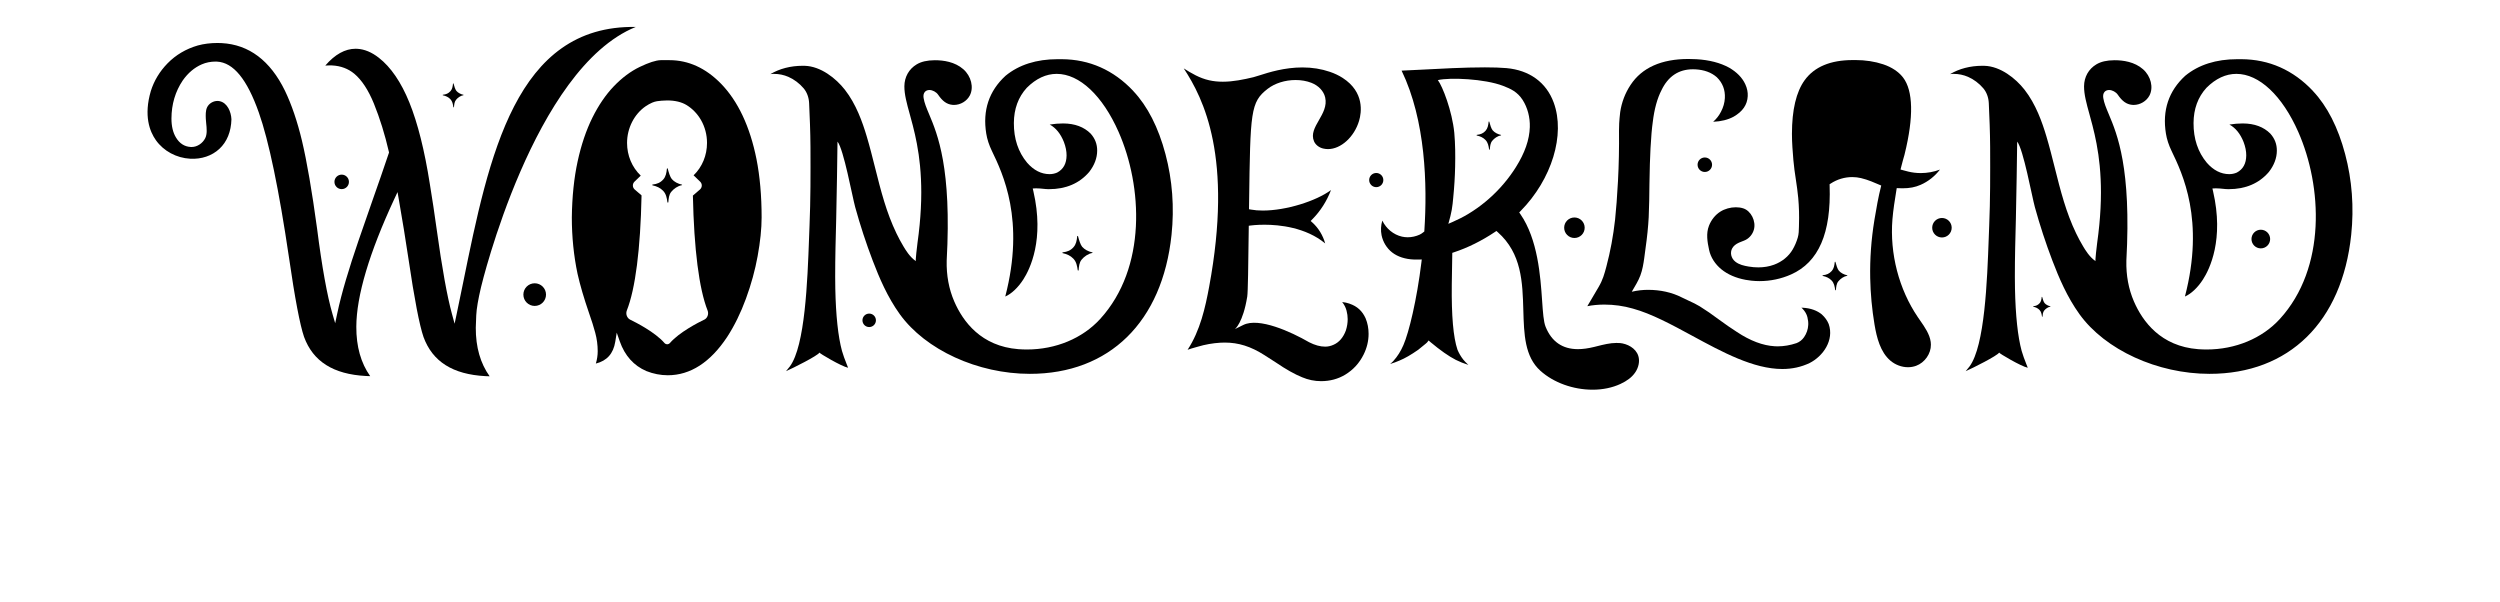
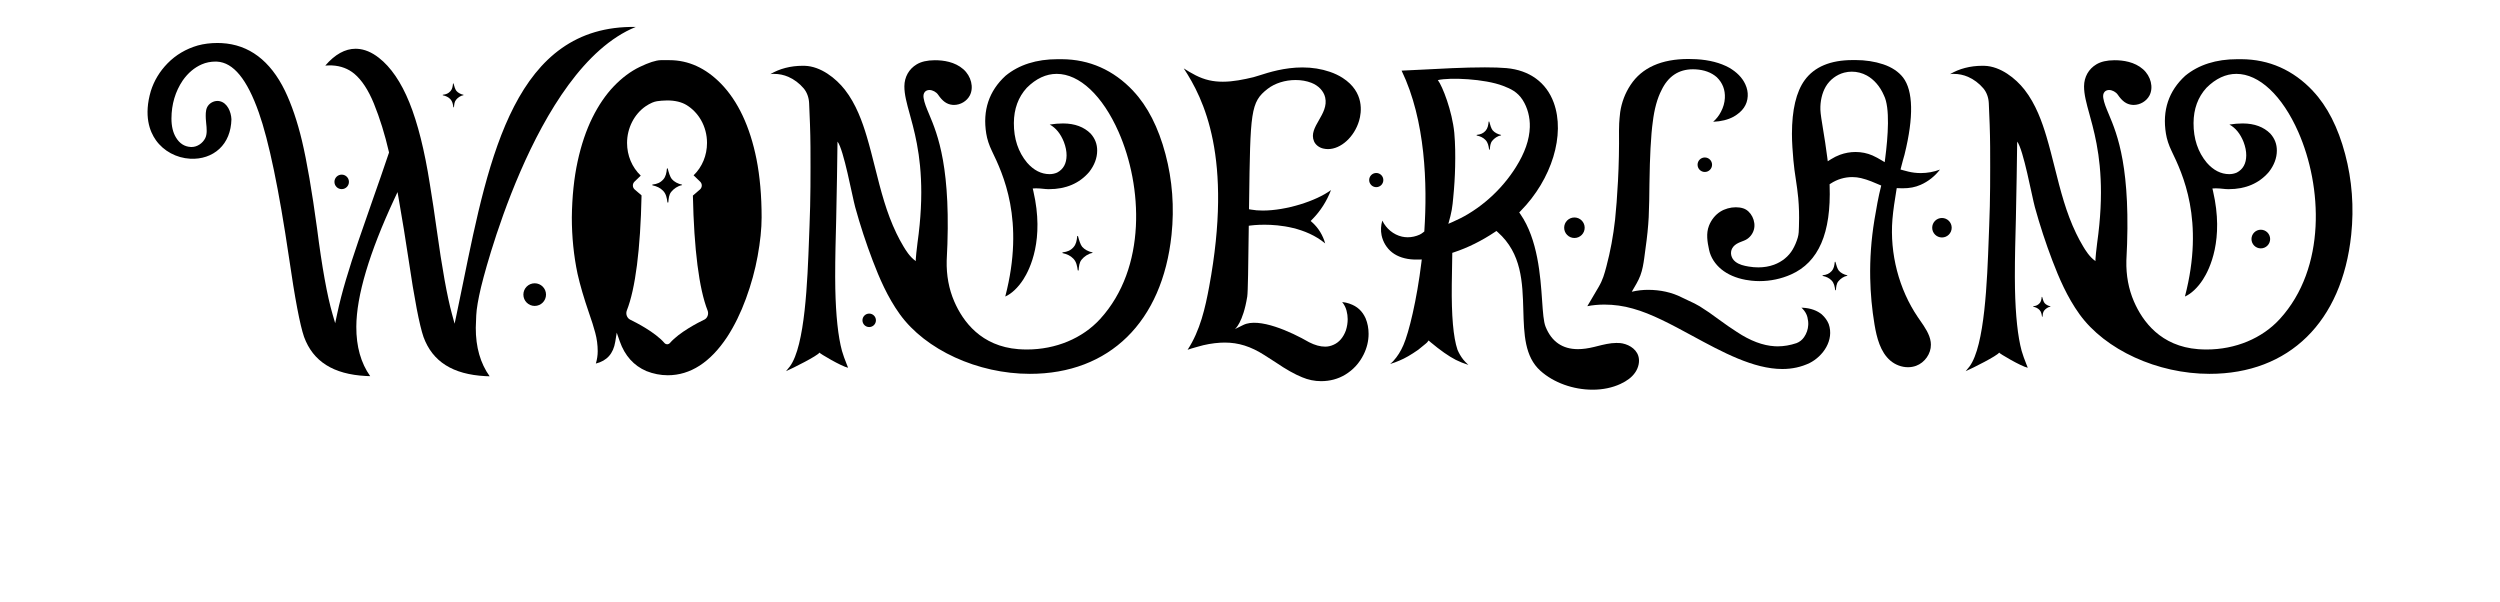
<svg xmlns="http://www.w3.org/2000/svg" viewBox="0 450 1080 260" width="1080" height="260" preserveAspectRatio="xMidYMid meet">
  <g fill="#000" stroke="none">
    <path d="M286.52,527.53c-1.22,1.37-2.64,1.97-4.57,2.18-.22.02-.23.32-.02.37,1.76.38,3.3,1.06,4.52,2.33,1.3,1.34,1.62,3.06,1.88,4.94.03.23.37.23.39,0,.14-1.6.25-3.23,1.25-4.47,1.08-1.34,2.84-2.57,4.59-2.88.14-.02.14-.22,0-.25-1.67-.36-3.3-1.18-4.34-2.4-.73-.85-1.34-2.88-1.76-4.49-.05-.2-.34-.17-.36.03-.18,1.86-.49,3.42-1.58,4.65Z" />
    <path d="M194.57,489.4c-.85.96-1.85,1.38-3.2,1.52-.15.02-.16.23-.01.26,1.23.26,2.31.74,3.17,1.63.91.94,1.13,2.14,1.32,3.45.02.16.26.16.27,0,.1-1.12.18-2.26.88-3.13.75-.94,1.98-1.79,3.21-2.01.1-.02.09-.15,0-.17-1.17-.25-2.31-.83-3.04-1.68-.51-.6-.94-2.01-1.23-3.14-.04-.14-.24-.12-.25.02-.12,1.3-.34,2.4-1.11,3.26Z" />
    <path d="M463.75,556.8c-1.23,1.38-2.66,1.99-4.62,2.2-.22.02-.23.33-.02.37,1.78.38,3.33,1.07,4.57,2.36,1.31,1.36,1.63,3.09,1.9,4.98.03.23.37.23.39,0,.14-1.61.25-3.26,1.27-4.52,1.09-1.36,2.86-2.59,4.64-2.91.14-.03.14-.22,0-.25-1.68-.37-3.33-1.19-4.39-2.43-.73-.86-1.36-2.91-1.78-4.54-.05-.2-.34-.18-.36.03-.18,1.88-.49,3.46-1.6,4.7Z" />
    <path d="M881.08,581.02c-.71.8-1.54,1.15-2.67,1.27-.13.01-.14.19-.01.22,1.03.22,1.92.62,2.64,1.36.76.78.94,1.79,1.1,2.88.02.13.22.13.23,0,.08-.93.15-1.88.73-2.61.63-.78,1.66-1.5,2.68-1.68.08-.01.08-.13,0-.14-.97-.21-1.93-.69-2.53-1.4-.42-.5-.78-1.68-1.03-2.62-.03-.12-.2-.1-.21.02-.1,1.08-.28,2-.92,2.71Z" />
    <path d="M791.29,567.08c-1.02,1.14-2.2,1.65-3.81,1.82-.18.02-.19.27-.02.31,1.47.31,2.75.88,3.77,1.94,1.08,1.12,1.35,2.55,1.57,4.11.03.19.31.19.32,0,.11-1.33.21-2.69,1.05-3.73.9-1.12,2.36-2.14,3.83-2.4.12-.02.11-.18,0-.2-1.39-.3-2.75-.99-3.62-2-.6-.71-1.12-2.4-1.47-3.74-.04-.17-.28-.15-.3.03-.15,1.55-.41,2.85-1.32,3.88Z" />
    <path d="M641.8,506.46c-1,1.13-2.17,1.63-3.77,1.79-.18.02-.19.27-.02.3,1.45.31,2.71.87,3.72,1.92,1.07,1.11,1.33,2.52,1.55,4.06.03.19.3.19.32,0,.11-1.31.21-2.66,1.03-3.68.89-1.11,2.33-2.11,3.78-2.37.11-.02.11-.18,0-.2-1.37-.3-2.72-.97-3.58-1.98-.6-.7-1.11-2.37-1.45-3.7-.04-.16-.28-.14-.3.03-.15,1.53-.4,2.82-1.3,3.83Z" />
    <circle cx="680.15" cy="548.38" r="4.43" />
    <circle cx="375.49" cy="588.38" r="2.91" />
    <circle cx="594.54" cy="527.79" r="3.06" />
    <circle cx="976.67" cy="553.27" r="4.03" />
    <circle cx="147.61" cy="528.57" r="3.13" />
    <circle cx="736.48" cy="521.16" r="3.13" />
    <circle cx="230.99" cy="577.27" r="4.89" />
    <circle cx="838.92" cy="548.38" r="4.21" />
    <path d="M205.74,586.19c.13-2.82.83-6.91,2.07-12.16.23-.98,22.7-94.43,66.83-112.39-51.87-.88-63.39,55.61-74.53,110.28-.95,4.64-1.89,9.27-2.85,13.82l-.87,4.1-1.11-4.05c-2.09-7.6-4.33-20.03-6.67-36.97-.88-6.38-1.85-12.86-2.91-19.28-2.27-14.52-5.25-26.39-8.85-35.26-3.56-8.78-8-15.28-13.19-19.32-3.07-2.41-6.21-3.71-9.35-3.88-.23-.01-.46-.02-.69-.02-4.54,0-8.94,2.44-13.1,7.27.66-.06,1.3-.09,1.93-.09.37,0,.73.01,1.08.03,3.68.2,6.88,1.4,9.51,3.57,3.24,2.71,6.09,7.05,8.48,12.9,2.58,6.36,4.76,13.38,6.48,20.86l.06.28-.09.27c-2.26,6.71-4.6,13.49-6.96,20.14-2.14,6.09-4.2,12.02-6.18,17.8-1.98,5.75-3.78,11.35-5.35,16.64-1.58,5.3-2.87,10.32-3.84,14.93l-.84,3.97-1.14-3.89c-2.33-7.97-4.57-20.41-6.68-36.98-2.21-16.24-4.41-29.01-6.53-37.95-1.99-8.34-4.47-15.62-7.35-21.61-6.35-13.03-15.55-19.95-27.35-20.58-.59-.03-1.19-.05-1.8-.05-3.03,0-5.9.36-8.5,1.07-5.12,1.49-9.52,4.09-13.08,7.74-3.39,3.47-5.82,7.5-7.22,11.97-3.1,10.6-.52,17.39,2.2,21.22,3.33,4.69,8.87,7.68,14.83,8,4.88.26,9.34-1.25,12.58-4.25,3.29-3.04,5.09-7.49,5.22-12.78-.14-3.25-1.77-7.07-5-7.81-.1-.02-.2-.04-.3-.06-.17-.03-.34-.05-.5-.06-1.96-.1-3.95,1.08-4.74,2.81-.66,1.46-.59,3.28-.53,4.88.02.57.09,1.23.16,1.92.23,2.18.49,4.66-.4,6.45-1.12,2.26-3.52,3.83-5.84,3.83-.15,0-.3,0-.45-.01-2.69-.14-4.84-1.53-6.38-4.12-1.29-2.14-1.94-4.89-1.93-8.18.02-6.14,1.66-11.66,4.87-16.43,2.28-3.25,5.06-5.59,8.23-6.96,1.81-.8,3.84-1.2,6.03-1.2.18,0,.37,0,.55.02,7.07.38,12.98,7.58,18.07,22.03,4.3,12.13,8.68,33.19,13.02,62.58,2.56,17.69,4.76,29.24,6.51,34.3,3.89,10.62,12.63,16.15,26.72,16.9.61.03,1.23.06,1.86.07-4.02-5.65-6.04-12.82-6-21.35.05-13.33,5.58-31.91,16.43-55.23l1.37-2.94.56,3.19c1.53,8.74,2.93,17.34,4.16,25.58,2.56,17.39,4.76,28.78,6.51,33.84,3.89,10.62,12.63,16.15,26.72,16.9.61.03,1.22.06,1.85.07-4.01-5.58-6.02-12.63-5.99-20.98,0-.83.07-2.65.2-5.4Z" />
    <path d="M489.55,489.27c-8.51-9.02-18.9-13.63-30.89-13.7h-1.8c-9.11,0-16.68,2.41-22.46,7.16-7.16,6.56-9.97,14.97-8.34,24.99.39,2.43,1.21,4.95,2.43,7.47,4.71,9.76,14.41,29.86,5.78,62.91,2.67-1.16,5.48-3.79,7.78-7.34,2.92-4.52,9.19-17.29,4.37-38.14l-.28-1.2,1.23-.05c.17,0,.34,0,.51,0,.91,0,1.81.09,2.68.18.84.09,1.63.17,2.42.17h.19c7.3,0,13.15-2.51,17.35-7.42,2.28-2.92,3.44-6.02,3.46-9.19.02-2.84-.92-5.27-2.82-7.39-2.87-2.88-6.84-4.36-11.81-4.39h-.18c-1.8,0-3.7.16-5.68.48,2.65,1.44,4.7,3.96,6.12,7.54.77,2.03,1.16,3.97,1.15,5.77-.02,3.52-1.37,6.01-4.09,7.44-1.04.45-2.13.67-3.29.67-3.57-.02-6.82-1.68-9.67-4.94-3.84-4.6-5.76-10.37-5.72-17.14.03-6.09,1.9-11.2,5.58-15.22,4-4,8.35-6.02,12.94-6.02,9.81,0,19.8,9.38,26.73,25.09,10.32,23.41,12.23,58.67-7.97,80.8-7.65,8.38-19.18,13.18-31.64,13.18-1.22,0-2.46-.05-3.68-.14-16.08-1.25-23.94-11.9-27.71-20.61-2.32-5.36-3.42-11.28-3.27-17.64,2.2-39.93-3.94-54.57-7.62-63.31-1.13-2.69-2.02-4.82-2.36-6.96-.17-1.1.01-1.98.55-2.61.46-.54,1.16-.83,1.96-.83,1.38,0,2.97.86,3.77,2.04,1.91,2.81,3.74,4.12,6.13,4.37.24.02.49.04.73.04,2.8,0,5.54-1.63,6.82-4.07,1.82-3.47.62-8.35-2.79-11.35-3.65-3.22-8.64-3.89-12.19-3.89h-.18c-3.28.02-5.82.61-7.79,1.79-3.35,2.01-5.28,5.45-5.31,9.45-.02,3.54,1.02,7.34,2.35,12.15.44,1.6.88,3.2,1.29,4.8.67,2.6,1.26,5.21,1.76,7.85.6,3.16,1.05,6.35,1.36,9.55.37,3.84.54,7.7.54,11.56,0,4.64-.26,9.27-.7,13.89-.25,2.65-.57,5.28-.94,7.92-.19,1.36-.92,7.68-.7,7.83-2.69-1.83-4.52-4.99-5.32-6.31-1.12-1.85-2.14-3.77-3.08-5.72-2.13-4.42-3.83-9.03-5.27-13.71-1.49-4.84-2.74-9.83-3.95-14.65-1.12-4.44-2.27-9.04-3.6-13.49-1.83-6.12-4.57-13.96-9.48-20.21-3.81-4.85-10.36-10.1-17.32-10.29-.29,0-.58-.01-.87-.01-5.22,0-10.02,1.26-13.95,3.6.34-.05.68-.09,1.04-.1.17,0,.35,0,.53,0,2.15,0,4.24.43,6.2,1.28,2.42,1.04,4.82,2.85,6.59,4.95,1.42,1.68,2.26,3.96,2.37,6.41.26,5.79.55,12.36.58,18.89.05,12.02.06,22.86-.4,33.94-.07,1.66-.13,3.44-.2,5.31-.68,18.61-1.71,46.73-8.31,55.62-.5.66-1.05,1.34-1.65,2.03,3.2-1.42,13.53-6.59,14.46-8.03-.17.26,9.58,6.02,12.36,6.55-.18-.46-.4-1-.66-1.66-.67-1.69-1.56-4.04-1.99-5.63-1.67-6.19-2.64-15.26-2.88-26.95-.03-1.69-.05-3.39-.05-5.08-.01-8.34.22-16.81.44-25.01.21-7.72.52-29.09.56-33.37,2.67,3.29,6.36,23.64,7.65,28.33,2.15,7.8,4.7,15.58,7.58,23.13,2.77,7.27,6.34,15.7,11.72,23.15,11.11,15.38,33.67,25.72,56.14,25.72,34.38,0,57.26-22.45,61.21-60.04,1.25-11.91.37-23.65-2.62-34.89-3.06-11.55-7.74-20.71-13.91-27.25Z" />
    <path d="M311.41,486.09c-6.56-6.7-14.03-10.1-22.2-10.1h-3.78c-2.1.05-5.15,1.04-9.06,2.92-3.93,1.89-7.68,4.7-11.17,8.33-3.5,3.65-6.63,8.23-9.3,13.62-2.68,5.42-4.83,11.77-6.37,18.89-1.55,7.13-2.39,15.26-2.5,24.16,0,8.43.83,16.62,2.46,24.33,1.09,4.87,2.78,10.64,5.02,17.14,1.06,2.98,1.94,5.79,2.63,8.35.71,2.62,1.07,5.32,1.07,8,0,1.75-.27,3.54-.8,5.33,4.8-1.21,7.55-4.3,8.38-9.4l.64-3.95,1.32,3.78c2.16,6.15,6.03,10.47,11.5,12.82,3.01,1.19,6.12,1.8,9.23,1.8,9.74,0,18.37-5.56,25.64-16.53,3.15-4.84,5.88-10.41,8.13-16.56,2.26-6.17,3.96-12.36,5.05-18.38,1.14-6.25,1.72-11.88,1.72-16.72,0-9.32-.75-17.78-2.21-25.15-2.82-14.09-7.99-25.08-15.38-32.67ZM304.21,588.1c-2.45,1.18-10.76,5.41-14.78,10.06-.31.35-.75.56-1.2.56s-.9-.2-1.2-.56c-4.02-4.65-12.33-8.87-14.78-10.06-1.4-.68-2.05-2.47-1.45-4,3.68-9.31,5.88-26.48,6.35-49.69l-2.96-2.55c-.49-.42-.78-1.03-.79-1.67-.02-.64.24-1.26.7-1.71l2.7-2.61c-3.77-3.59-5.91-8.68-5.91-14.13,0-6.41,3.12-12.5,8.13-15.9.81-.55,1.7-1.04,2.72-1.5,1.37-.62,2.92-.75,4.06-.84.83-.07,1.65-.11,2.43-.11,3.36,0,6.17.67,8.34,1.98,2.55,1.55,4.71,3.79,6.26,6.48,1.7,2.96,2.6,6.38,2.6,9.89,0,5.4-2.1,10.44-5.8,14l2.84,2.74c.46.45.72,1.07.7,1.71s-.31,1.25-.79,1.67l-3.05,2.63c.48,23.18,2.67,40.33,6.34,49.62.61,1.53-.04,3.32-1.44,4Z" />
    <path d="M583.02,581.18c-1.02-.35-2.11-.59-3.22-.7.08.1.16.19.24.3.77,1,1.34,2.16,1.67,3.43.32,1.23.49,2.46.49,3.67,0,1.62-.26,3.25-.79,4.9-1.12,3-2.88,5.06-5.23,6.12-1.22.57-2.46.85-3.69.85-2.14,0-4.46-.63-6.94-1.9-7.97-4.61-21.69-10.79-28.41-7.48l-3.64,1.79s3.47-2.64,5.31-14.03c.31-1.91.45-13.77.62-27.5l.04-3.1.86-.12c.1-.01,2.4-.33,5.93-.33,6.4,0,17.81,1.11,26.22,8.08-.98-3.48-2.9-6.65-5.49-8.99l-.79-.71.75-.76c3.49-3.53,6.23-7.83,8.04-12.59-6.51,4.79-19.42,8.85-29.48,8.85-1.85,0-3.56-.14-5.09-.42l-.85-.15.04-2.9c.53-39.26.59-43.36,8.01-49.11,3.13-2.42,7.53-3.81,12.09-3.81,2.43,0,4.78.41,6.8,1.2,3.11,1.21,5.34,3.58,5.97,6.34.83,3.64-.97,6.79-2.72,9.83-1.77,3.08-3.44,6-2.1,9.11.63,1.48,2.12,2.66,3.89,3.1.7.17,1.42.26,2.14.26,5.6,0,11.38-5.27,13.44-12.25,1.04-3.52,2.42-12.36-7.11-18.51-1.62-1.04-3.48-1.93-5.54-2.63-3.66-1.25-7.63-1.89-11.81-1.89-7.83,0-14.58,2.15-18.61,3.44-1.07.34-1.92.61-2.55.77-4.25,1.02-8.8,1.96-13.24,1.96-2.12,0-4.05-.2-5.92-.62-4.18-.94-7.65-3.03-10.98-5.14,8.62,13.09,21.33,38.48,10.99,94.31-1.66,8.96-3.88,18.98-9.32,27.25,1.16-.41,2.35-.75,3.39-1.04.39-.11.74-.21,1.06-.3,3.14-.94,6.38-1.51,9.65-1.71.66-.04,1.31-.06,1.95-.06,5.95,0,11.22,1.66,17.09,5.39l5,3.21c4.26,2.92,8.07,5.06,11.32,6.38,2.64,1.12,5.4,1.69,8.2,1.69,3.84,0,7.35-.94,10.43-2.8,3.44-2.08,6.11-4.99,7.94-8.67,1.43-2.87,2.16-5.89,2.16-8.97,0-2.38-.43-4.63-1.27-6.66-1.4-3.18-3.66-5.25-6.91-6.35Z" />
    <path d="M699.67,598.21c-.45-.04-.91-.06-1.36-.06-2.77,0-5.62.72-8.37,1.41l-1.2.3c-2.64.65-4.96.97-7.09.97-6.67,0-11.37-3.25-13.95-9.66-.88-2.18-1.16-6.22-1.51-11.33-.73-10.51-1.82-26.41-9.41-37.38l-.48-.69.59-.6c13.52-13.73,19.4-33,14.31-46.87-3.2-8.71-10.47-14-20.45-14.88-2.39-.21-5.51-.32-9.27-.32-8.87,0-19.61.58-27.45,1-3.72.2-6.76.36-8.54.41,10.42,21.57,11.13,49.33,9.84,69.04l-.03.46-.36.28c-.61.47-1.12.85-1.64,1.07-1.62.74-3.41,1.14-5.16,1.14-.84,0-1.67-.09-2.47-.27-3.69-.83-6.86-3.48-8.51-6.93-.62,2.03-.74,4.24-.32,6.33.6,2.93,2.26,5.63,4.56,7.42,2.38,1.86,5.67,2.93,9.48,3.07.36,0,.72.01,1.08.01s.71,0,1.06-.01l1.18-.03-.14,1.17c-1.99,16.35-5.41,30.37-7.77,35.78-1.15,2.67-2.59,4.96-4.28,6.81-.15.21-.47.53-1.46,1.39,1.36-.4,2.71-.9,4.06-1.49,2.24-.91,4.96-2.48,8.04-4.63,3.36-2.67,3.82-3.15,3.84-3.17l.64-.86.82.69c4.24,3.55,7.92,6.13,10.95,7.68,1.63.82,3.42,1.54,5.44,2.18-1-.93-1.74-1.71-2.25-2.35-1.01-1.3-1.83-2.7-2.46-4.21-1.81-5.37-2.61-14.59-2.46-28.18l.22-13.67.69-.23c5.94-1.95,12.07-4.99,17.72-8.78l.65-.44.59.52c10.36,9.18,10.7,21.67,11.04,33.75.29,10.3.56,20.02,7.41,26.16,5.69,5.1,14.11,8.14,22.52,8.14h0c4.38,0,8.54-.86,12.03-2.49,2.86-1.32,4.9-2.89,6.26-4.81,1.61-2.25,2.16-5.04,1.45-7.29-1.09-3.45-4.83-5.29-8.04-5.58ZM653.87,523.74c-1.7,2.54-3.59,4.94-5.64,7.2-2.05,2.25-4.26,4.36-6.62,6.3-2.34,1.93-4.83,3.68-7.42,5.24-2.14,1.29-4.36,2.38-6.63,3.39-.63.28-1.25.55-1.89.82.07-.24.15-.49.22-.73.51-1.75.93-3.52,1.27-5.31.33-1.75.46-3.55.64-5.32.45-4.51.73-9.02.82-13.4.1-4.84.07-9.69-.36-14.52-.93-9.5-5.1-20.18-7.11-22.81,5.24-1.21,20.19-.57,28.16,2.48,3.31,1.27,6.23,2.6,8.48,6.11,2.12,3.32,3.22,7.48,3.09,11.72-.17,5.47-2.14,11.14-6.03,17.32-.32.5-.64,1-.97,1.5Z" />
    <path d="M787.12,585.9c-2.13-1.77-4.93-2.77-8.3-2.96-.19-.01-.39-.02-.59-.02.17.15.34.31.49.47,1.06,1.12,1.76,2.34,2.08,3.62.3,1.2.42,2.34.36,3.37-.1,1.92-.71,3.69-1.8,5.27-.83,1.2-1.92,2.06-3.26,2.58-2.74.92-5.48,1.39-8.13,1.39-.43,0-.87-.01-1.3-.04-5.1-.29-10.59-2.36-16.31-6.16-2.52-1.62-5.07-3.38-7.58-5.23-3.15-2.36-5.85-4.22-8.5-5.86-1.5-.92-3.03-1.63-4.65-2.37-.97-.44-1.97-.9-2.96-1.41-4.48-2.31-9.49-3.31-14.51-3.34-2.43-.02-4.87.26-7.23.82,1.31-2.3,2.79-4.55,3.71-7.04.9-2.42,1.33-4.99,1.68-7.53.08-.59.16-1.18.23-1.76.1-.78.2-1.56.31-2.33.7-4.92,1.16-9.35,1.38-13.55.19-4.65.3-9.49.32-14.39.09-6.25.25-11.4.46-15.32.26-4.87.59-8.7.97-11.35.67-5.65,1.96-10.33,3.81-13.87,2.86-5.94,7.42-8.96,13.55-8.96.36,0,.73,0,1.11.03,3.77.21,6.85,1.34,9.19,3.39,2.51,2.44,3.68,5.47,3.49,9.02-.11,2.02-.67,4-1.67,5.89-.84,1.65-1.97,3.1-3.38,4.35,3.42-.14,6.4-.88,8.85-2.21,3.9-2.24,5.89-5.14,6.08-8.87.09-1.7-.26-3.43-1.06-5.15-1.31-2.83-3.66-5.23-6.96-7.14-3.84-2.11-8.6-3.34-14.14-3.66-1.17-.07-2.32-.1-3.43-.1-11.71,0-20.13,3.77-25.02,11.2-2.34,3.53-3.85,7.48-4.48,11.71-.22,1.88-.37,3.52-.44,4.85l-.08,3.18c.08,7.5-.07,14.83-.44,21.79-.36,6.66-.78,12.26-1.25,16.63-.8,7.13-2.03,13.78-3.77,20.33-.85,3.18-1.52,5.7-3.37,8.85l-4.86,8.26c2.08-.45,4.84-.7,7.34-.7,4.2,0,8.35.58,12.34,1.73,8.07,2.22,16.62,6.85,25.66,11.75,13.01,7.06,26.46,14.35,38.9,14.35,4.29,0,8.15-.85,11.79-2.58,5.82-2.94,10.68-9.86,8.25-16.85-.63-1.54-1.62-2.92-2.91-4.08Z" />
-     <path d="M824.23,524.09c-.73-.18-1.49-.38-2.25-.59l-.95-.27.24-.96c.56-2.24,1.04-3.9,1.32-4.89.04-.16.08-.29.12-.4l.11-.46c3.93-15.92,3.69-27.34-.7-33.04-1.92-2.49-4.89-4.47-8.58-5.7-3.65-1.22-7.71-1.84-12.06-1.84-.37,0-.73,0-1.13.01-9.57,0-16.54,2.92-20.72,8.67-3.66,5.03-5.51,12.84-5.51,23.22,0,3.87.33,7.83.62,11.32.23,2.79.65,5.61,1.06,8.33.39,2.62.8,5.34,1.04,8.05.34,3.82.45,7.68.32,11.48-.01.32-.02.65-.02.98-.03,1.54-.06,3.13-.5,4.62-.54,1.85-1.28,3.57-2.18,5.12-1.73,2.99-4.61,5.34-8.09,6.62-2.08.76-4.36,1.15-6.79,1.15-1.36,0-2.76-.12-4.16-.36-2.01-.34-4.1-.79-5.76-2.11-1.82-1.45-2.39-3.87-1.35-5.76.56-1.02,1.52-1.82,2.93-2.46.43-.19.87-.36,1.31-.53.57-.21,1.11-.42,1.61-.68,1.68-.87,2.99-2.51,3.51-4.37,1.03-3.65-1.2-8.14-4.59-9.23-.98-.32-2.05-.47-3.2-.47-2.36,0-4.8.69-6.7,1.89-2.17,1.37-3.91,3.54-4.91,6.1-1.31,3.36-.68,7.02.07,10.48.68,3.15,2.57,6.11,5.32,8.35,2.71,2.21,6.21,3.73,10.41,4.52.83.16,1.68.28,2.53.37,1.17.13,2.37.19,3.56.19,4.66,0,9.36-.99,13.59-2.88,11.9-5.29,17.35-17.85,16.65-38.39l-.02-.57.48-.31c2.8-1.83,6.02-2.79,9.31-2.79,1.28,0,2.56.15,3.79.44,3.16.75,5.75,1.96,8.73,3.21-1.3,5.14-2.08,9.74-2.9,14.61-.03.19-.06.38-.09.57-1.33,8.16-1.93,16.51-1.77,24.81.13,6.73.76,13.48,1.86,20.06.95,5.63,2.5,11.89,6.86,15.6,2.12,1.8,4.89,2.84,7.6,2.84,1.22,0,2.4-.21,3.5-.61,3.76-1.39,6.45-5.24,6.4-9.15,0-.38-.03-.76-.08-1.15-.44-3.33-2.55-6.38-4.6-9.32-.32-.47-.64-.93-.96-1.39-8.18-12.05-12.18-27.45-10.98-42.25.34-4.17,1.03-8.39,1.69-12.47l.17-1.04.91.04c.56.03,1.12.04,1.68.04,2.98,0,5.37-.46,7.74-1.5,3.27-1.43,6.15-3.72,8.34-6.58-2.61.99-5.41,1.51-8.28,1.51-1.88,0-3.74-.23-5.54-.67Z" />
+     <path d="M824.23,524.09c-.73-.18-1.49-.38-2.25-.59l-.95-.27.24-.96c.56-2.24,1.04-3.9,1.32-4.89.04-.16.08-.29.12-.4l.11-.46c3.93-15.92,3.69-27.34-.7-33.04-1.92-2.49-4.89-4.47-8.58-5.7-3.65-1.22-7.71-1.84-12.06-1.84-.37,0-.73,0-1.13.01-9.57,0-16.54,2.92-20.72,8.67-3.66,5.03-5.51,12.84-5.51,23.22,0,3.87.33,7.83.62,11.32.23,2.79.65,5.61,1.06,8.33.39,2.62.8,5.34,1.04,8.05.34,3.82.45,7.68.32,11.48-.01.32-.02.65-.02.98-.03,1.54-.06,3.13-.5,4.62-.54,1.85-1.28,3.57-2.18,5.12-1.73,2.99-4.61,5.34-8.09,6.62-2.08.76-4.36,1.15-6.79,1.15-1.36,0-2.76-.12-4.16-.36-2.01-.34-4.1-.79-5.76-2.11-1.82-1.45-2.39-3.87-1.35-5.76.56-1.02,1.52-1.82,2.93-2.46.43-.19.87-.36,1.31-.53.57-.21,1.11-.42,1.61-.68,1.68-.87,2.99-2.51,3.51-4.37,1.03-3.65-1.2-8.14-4.59-9.23-.98-.32-2.05-.47-3.2-.47-2.36,0-4.8.69-6.7,1.89-2.17,1.37-3.91,3.54-4.91,6.1-1.31,3.36-.68,7.02.07,10.48.68,3.15,2.57,6.11,5.32,8.35,2.71,2.21,6.21,3.73,10.41,4.52.83.16,1.68.28,2.53.37,1.17.13,2.37.19,3.56.19,4.66,0,9.36-.99,13.59-2.88,11.9-5.29,17.35-17.85,16.65-38.39l-.02-.57.48-.31c2.8-1.83,6.02-2.79,9.31-2.79,1.28,0,2.56.15,3.79.44,3.16.75,5.75,1.96,8.73,3.21-1.3,5.14-2.08,9.74-2.9,14.61-.03.19-.06.38-.09.57-1.33,8.16-1.93,16.51-1.77,24.81.13,6.73.76,13.48,1.86,20.06.95,5.63,2.5,11.89,6.86,15.6,2.12,1.8,4.89,2.84,7.6,2.84,1.22,0,2.4-.21,3.5-.61,3.76-1.39,6.45-5.24,6.4-9.15,0-.38-.03-.76-.08-1.15-.44-3.33-2.55-6.38-4.6-9.32-.32-.47-.64-.93-.96-1.39-8.18-12.05-12.18-27.45-10.98-42.25.34-4.17,1.03-8.39,1.69-12.47l.17-1.04.91.04c.56.03,1.12.04,1.68.04,2.98,0,5.37-.46,7.74-1.5,3.27-1.43,6.15-3.72,8.34-6.58-2.61.99-5.41,1.51-8.28,1.51-1.88,0-3.74-.23-5.54-.67ZM814.39,518.51l-.2,1.54-1.33-.79c-1.24-.74-2.58-1.51-3.96-2.11-2.29-.99-4.74-1.49-7.29-1.49-2.29,0-4.55.4-6.74,1.2-1.31.48-2.63,1.14-3.92,1.95l-1.36.86-.2-1.59c-.55-4.47-1.25-8.68-1.8-12.06-.62-3.78-1.11-6.76-1.18-8.59-.12-3.66.73-7.32,2.33-10.04,1.75-2.95,4.64-5.14,7.94-6.01,1.07-.28,2.18-.42,3.3-.42,2.26,0,4.51.57,6.49,1.66,3.12,1.71,5.76,4.78,7.39,8.6,2.69,5.28,1.77,17.76.53,27.3Z" />
    <path d="M999.17,489.27c-8.51-9.02-18.9-13.63-30.89-13.7h-1.8c-9.11,0-16.68,2.41-22.46,7.16-7.16,6.56-9.97,14.97-8.34,24.99.39,2.43,1.21,4.95,2.43,7.47,4.71,9.76,14.41,29.86,5.78,62.91,2.67-1.16,5.48-3.79,7.78-7.34,2.92-4.52,9.19-17.29,4.37-38.14l-.28-1.2,1.23-.05c.17,0,.34,0,.51,0,.91,0,1.81.09,2.68.18.84.09,1.63.17,2.42.17h.19c7.3,0,13.15-2.51,17.35-7.42,2.28-2.92,3.44-6.02,3.46-9.19.02-2.84-.92-5.27-2.82-7.39-2.87-2.88-6.84-4.36-11.81-4.39h-.18c-1.8,0-3.7.16-5.68.48,2.65,1.44,4.7,3.96,6.12,7.54.77,2.03,1.16,3.97,1.15,5.77-.02,3.52-1.37,6.01-4.09,7.44-1.04.45-2.13.67-3.29.67-3.57-.02-6.82-1.68-9.67-4.94-3.84-4.6-5.76-10.37-5.72-17.14.03-6.09,1.9-11.2,5.58-15.22,4-4,8.35-6.02,12.94-6.02,9.81,0,19.8,9.38,26.73,25.09,10.32,23.41,12.23,58.67-7.97,80.8-7.65,8.38-19.18,13.18-31.64,13.18-1.22,0-2.46-.05-3.68-.14-16.08-1.25-23.94-11.9-27.71-20.61-2.32-5.36-3.42-11.28-3.27-17.64,2.2-39.93-3.94-54.57-7.62-63.31-1.13-2.69-2.02-4.82-2.36-6.96-.17-1.1.01-1.98.55-2.61.46-.54,1.16-.83,1.96-.83,1.38,0,2.97.86,3.77,2.04,1.91,2.81,3.74,4.12,6.13,4.37.24.02.49.04.73.04,2.8,0,5.54-1.63,6.82-4.07,1.82-3.47.62-8.35-2.79-11.35-3.65-3.22-8.64-3.89-12.19-3.89h-.18c-3.28.02-5.82.61-7.79,1.79-3.35,2.01-5.28,5.45-5.31,9.45-.02,3.54,1.02,7.34,2.35,12.15.44,1.6.88,3.2,1.29,4.8.67,2.6,1.26,5.21,1.76,7.85.6,3.16,1.05,6.35,1.36,9.55.37,3.84.54,7.7.54,11.56,0,4.64-.26,9.27-.7,13.89-.25,2.65-.57,5.28-.94,7.92-.19,1.36-.92,7.68-.7,7.83-2.69-1.83-4.52-4.99-5.32-6.31-1.12-1.85-2.14-3.77-3.08-5.72-2.13-4.42-3.83-9.03-5.27-13.71-1.49-4.84-2.74-9.83-3.95-14.65-1.12-4.44-2.27-9.04-3.6-13.49-1.83-6.12-4.57-13.96-9.48-20.21-3.81-4.85-10.36-10.1-17.32-10.29-.29,0-.58-.01-.87-.01-5.22,0-10.02,1.26-13.95,3.6.34-.05.68-.09,1.04-.1.17,0,.35,0,.53,0,2.15,0,4.24.43,6.2,1.28,2.42,1.04,4.82,2.85,6.59,4.95,1.42,1.68,2.26,3.96,2.37,6.41.26,5.79.55,12.36.58,18.89.05,12.02.06,22.86-.4,33.94-.07,1.66-.13,3.44-.2,5.31-.68,18.61-1.71,46.73-8.31,55.62-.5.66-1.05,1.34-1.65,2.03,3.2-1.42,13.53-6.59,14.46-8.03-.17.26,9.58,6.02,12.36,6.55-.18-.46-.4-1-.66-1.66-.67-1.69-1.56-4.04-1.99-5.63-1.67-6.19-2.64-15.26-2.88-26.95-.03-1.69-.05-3.39-.05-5.08-.01-8.34.22-16.81.44-25.01.21-7.72.52-29.09.56-33.37,2.67,3.29,6.36,23.64,7.65,28.33,2.15,7.8,4.7,15.58,7.58,23.13,2.77,7.27,6.34,15.7,11.72,23.15,11.11,15.38,33.67,25.72,56.14,25.72,34.38,0,57.26-22.45,61.21-60.04,1.25-11.91.37-23.65-2.62-34.89-3.06-11.55-7.74-20.71-13.91-27.25Z" />
  </g>
</svg>
